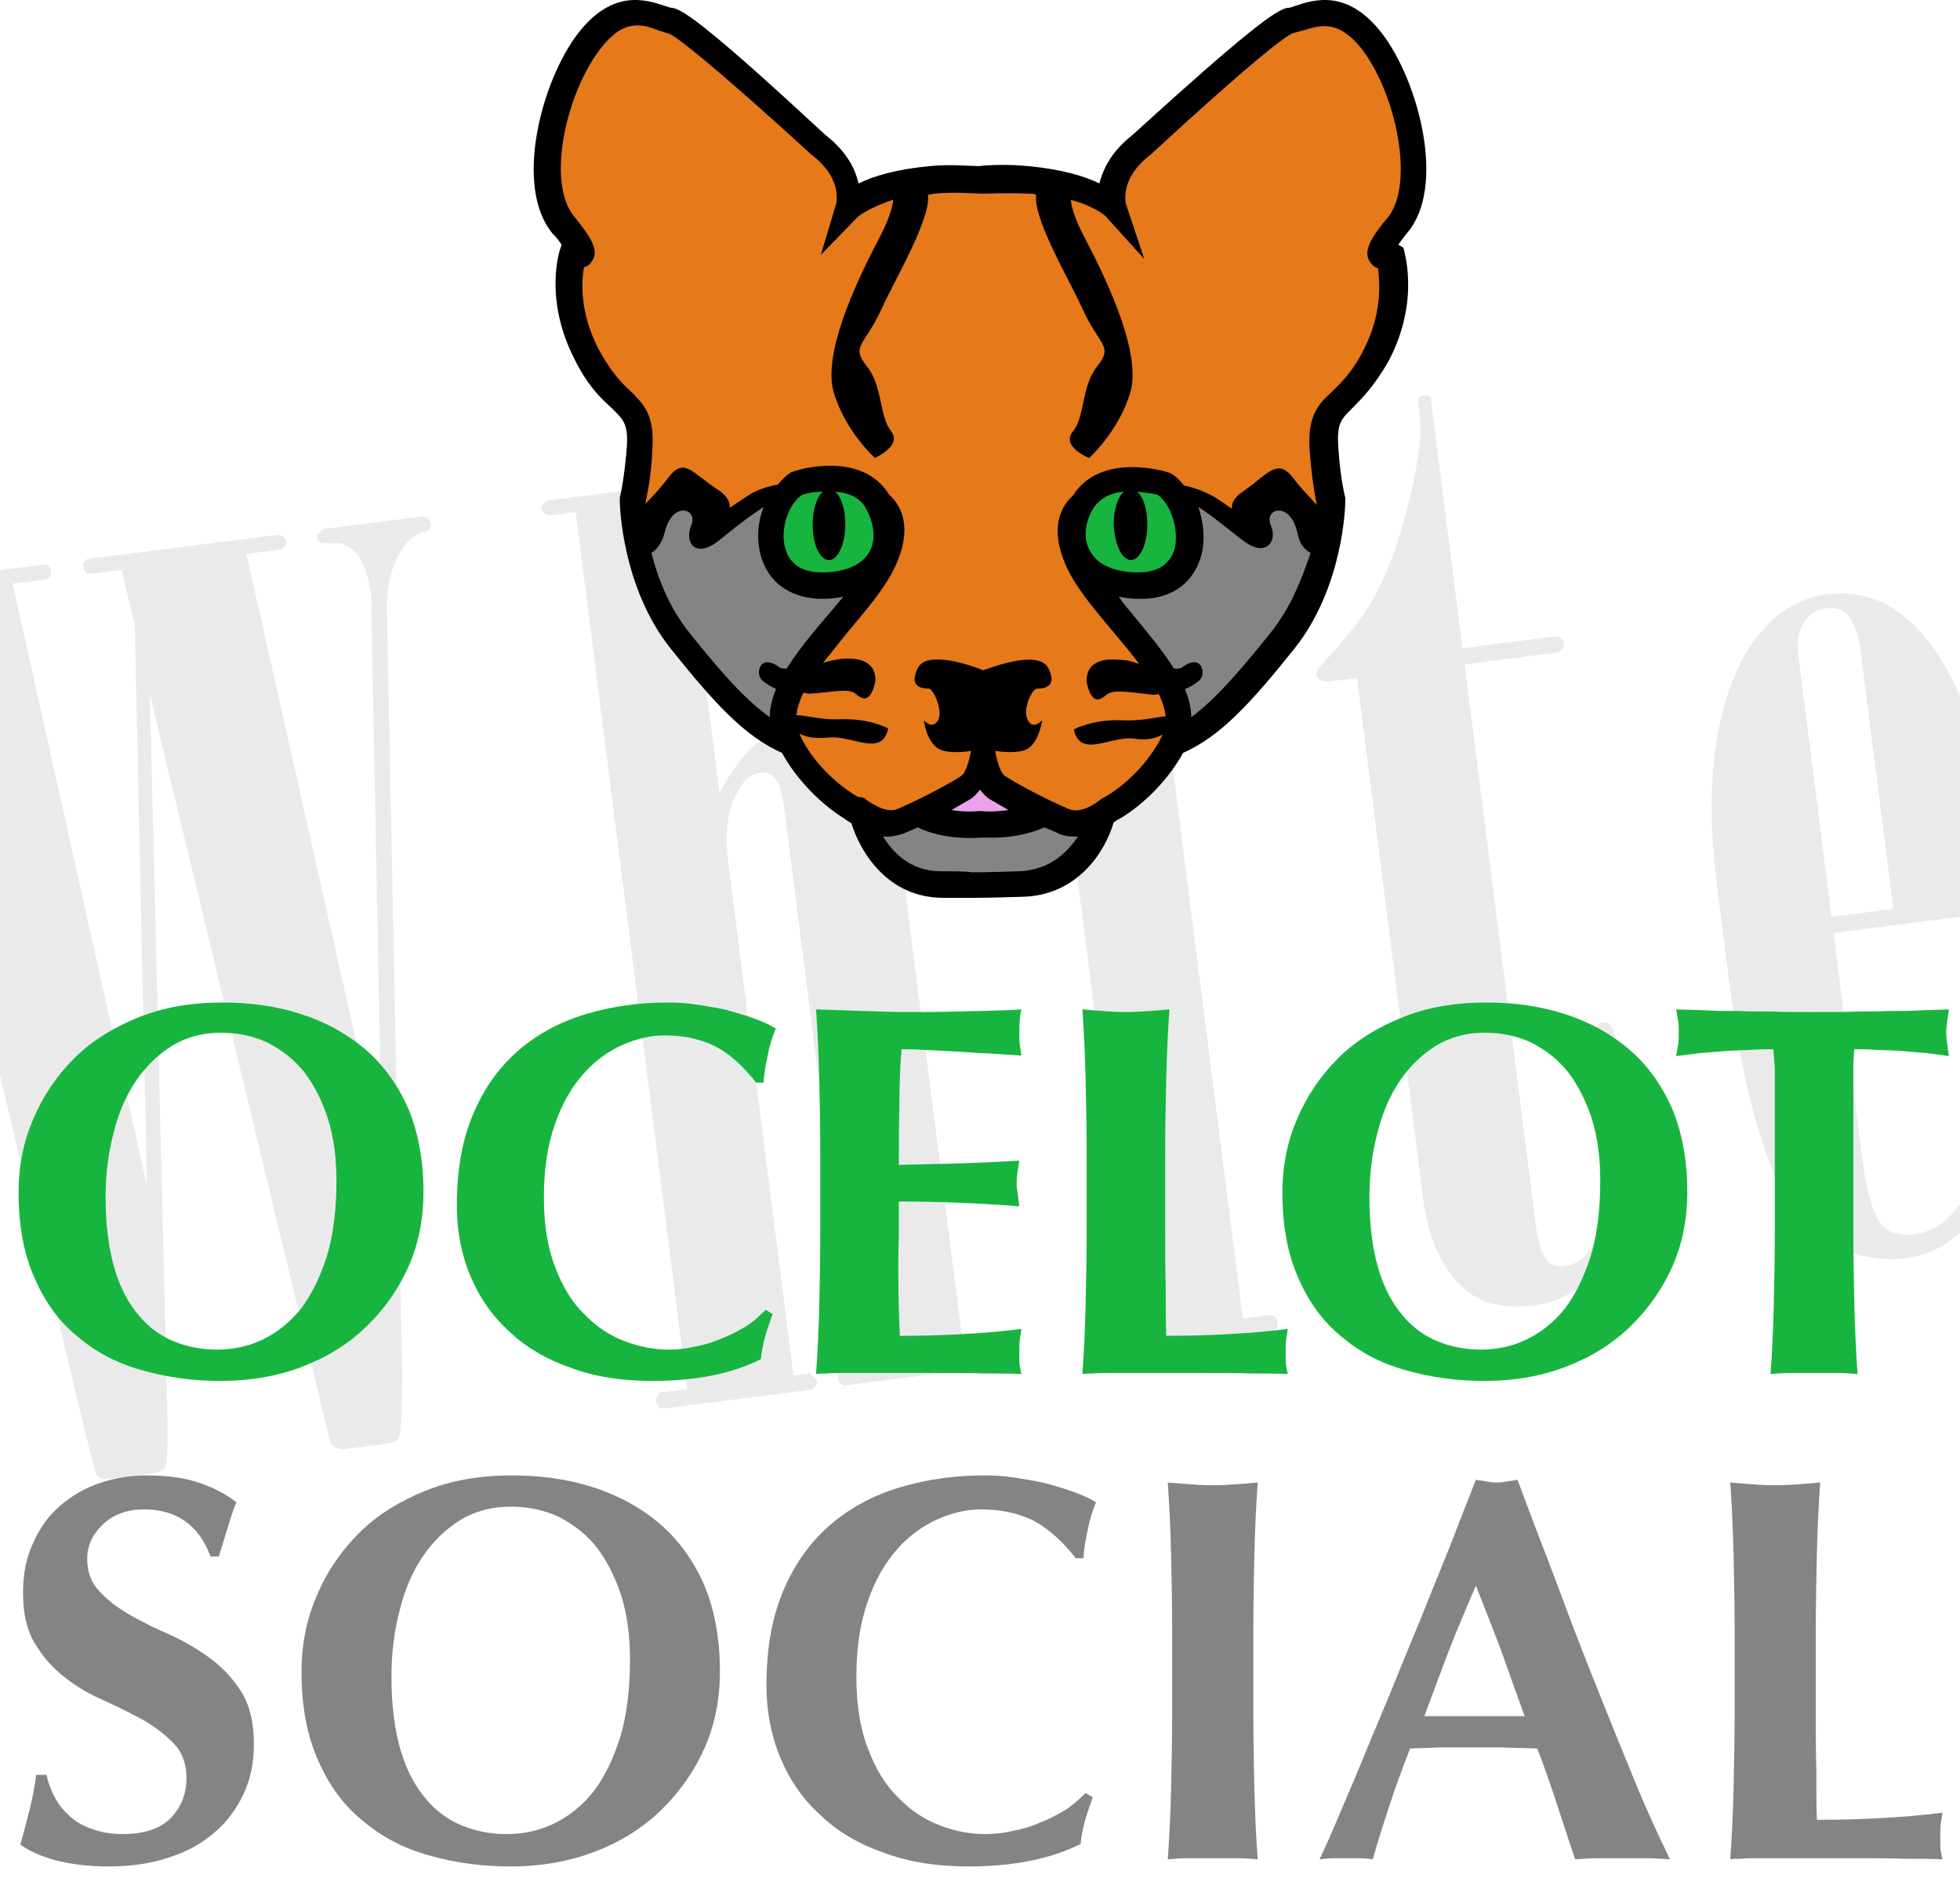
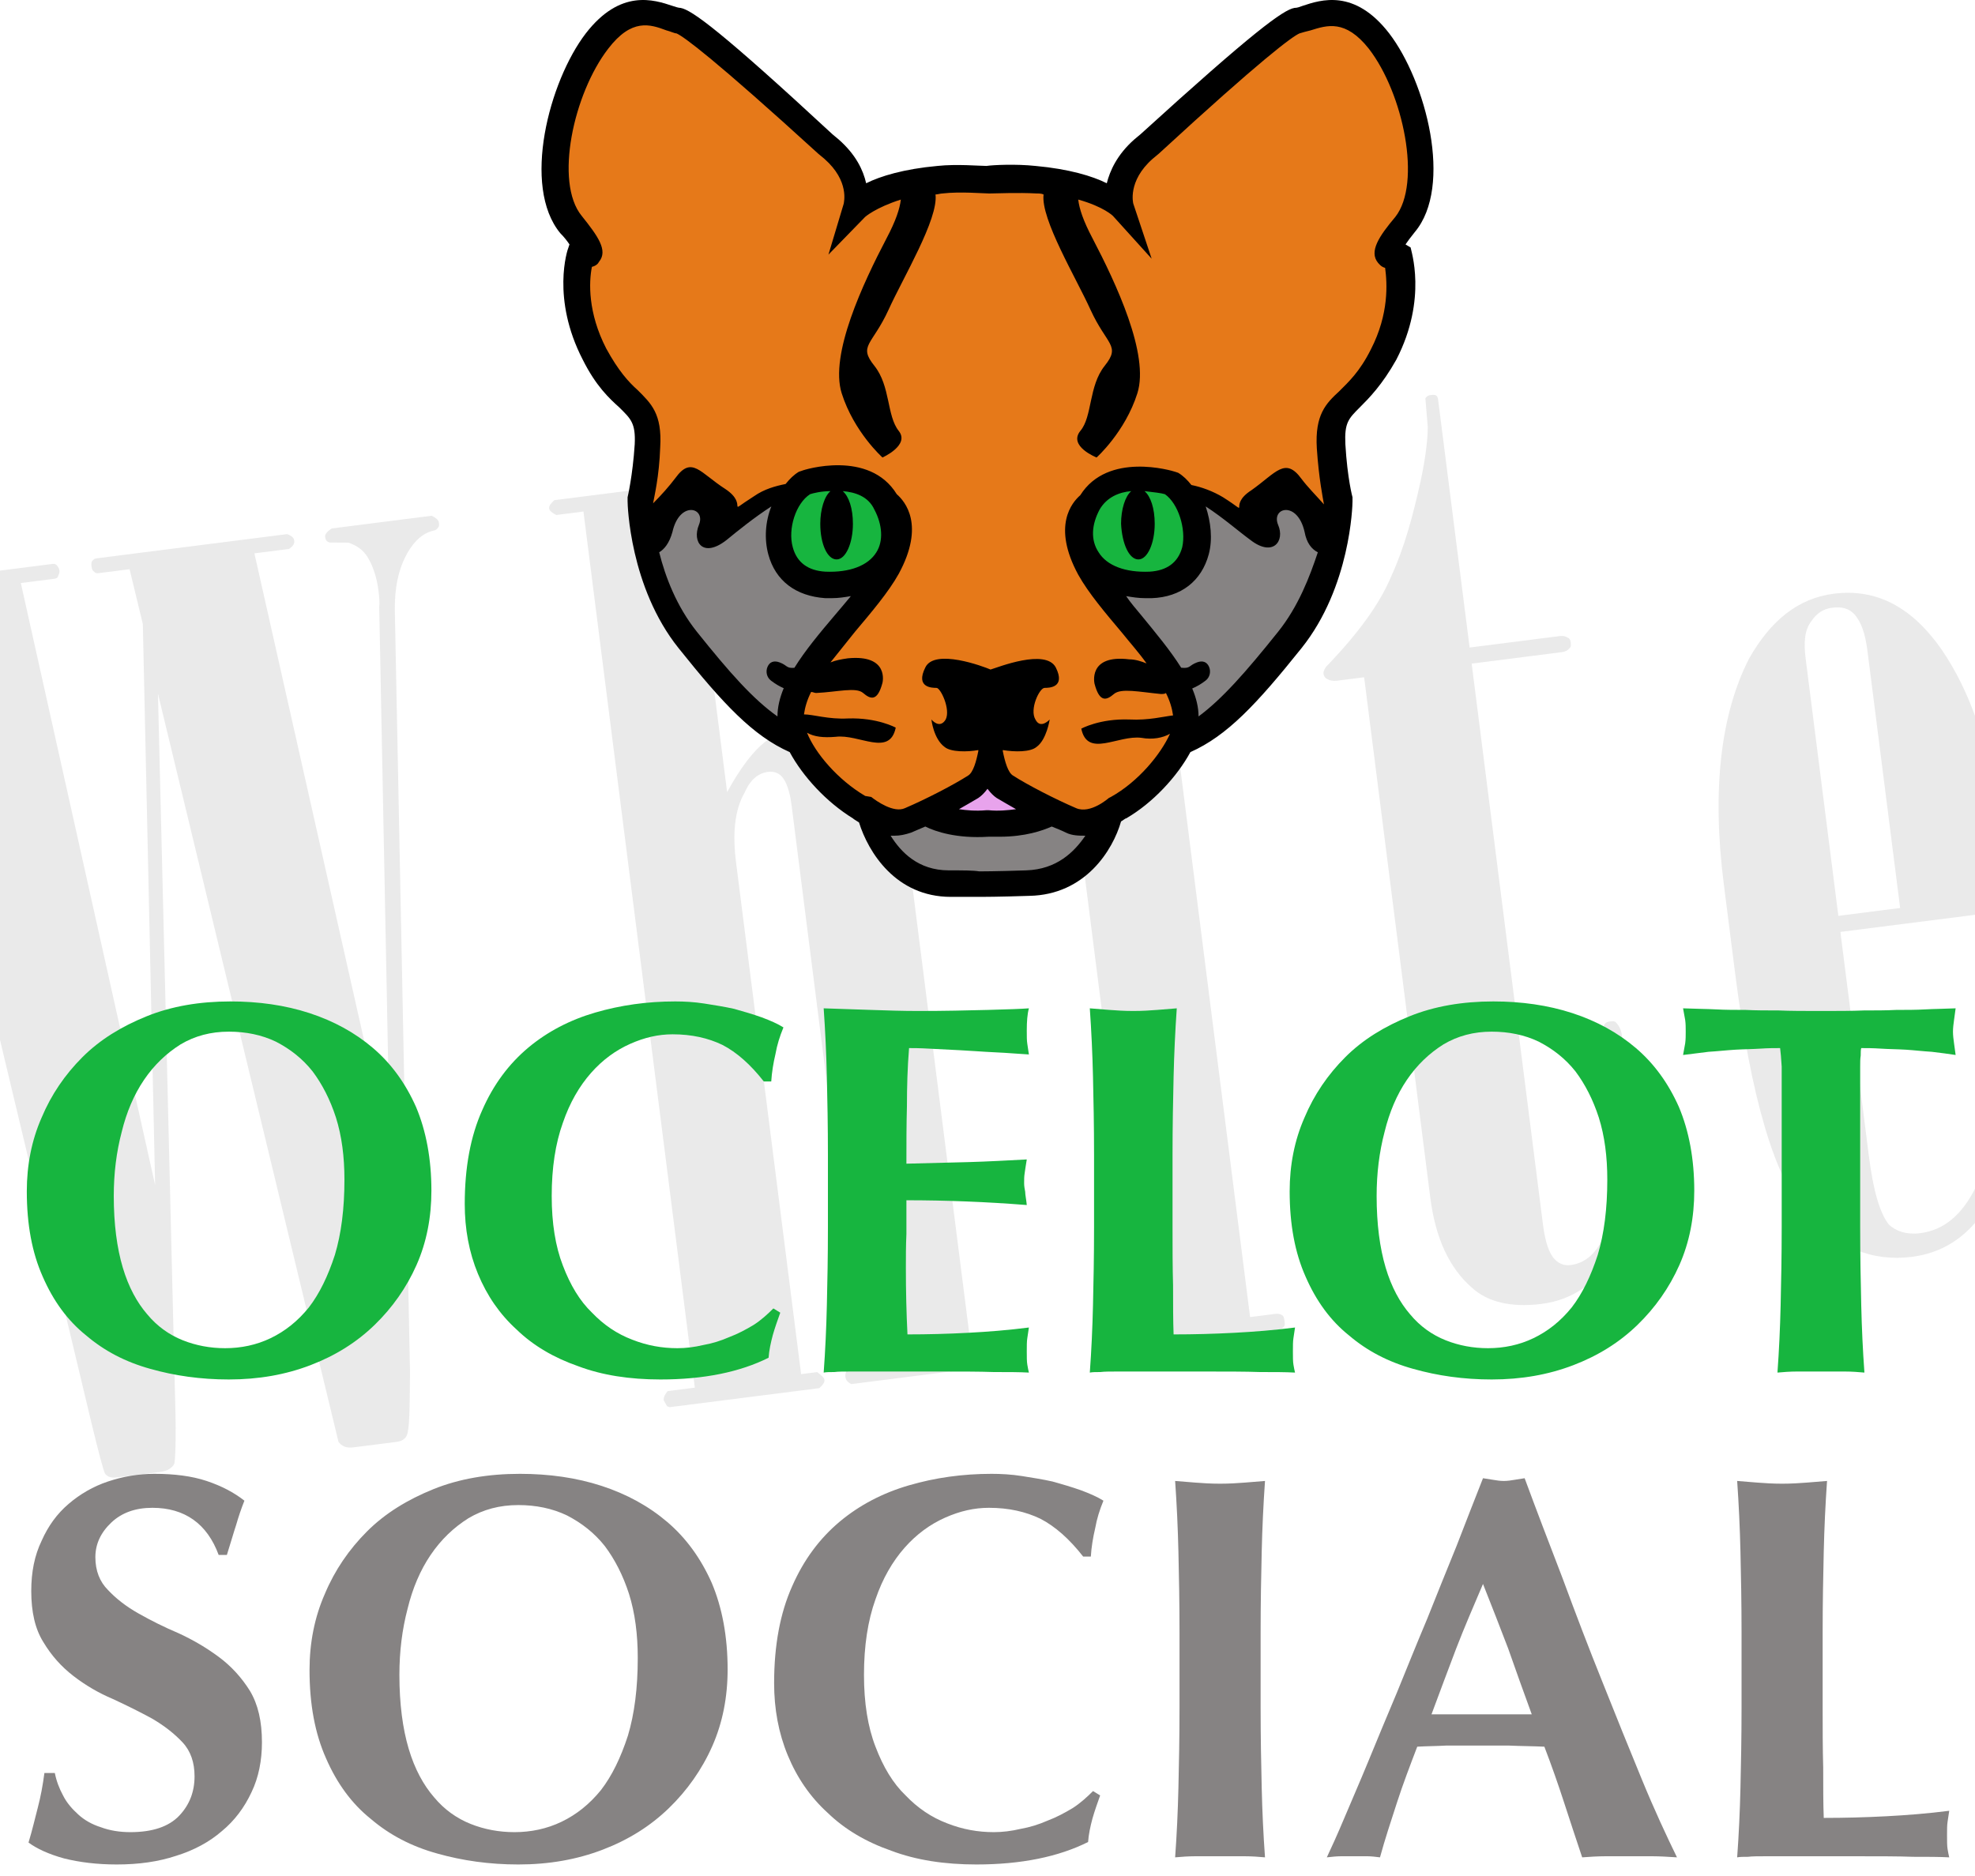
- <svg xmlns="http://www.w3.org/2000/svg" width="619" height="593" viewBox="0 0 619 593" version="1.1" xml:space="preserve" style="fill-rule:evenodd;clip-rule:evenodd;stroke-linejoin:round;stroke-miterlimit:2;">
-   <g transform="matrix(20.1687,-2.56346,1.16905,9.19781,-4976.01,-1020.73)">
+ <svg xmlns="http://www.w3.org/2000/svg" width="600" height="570" viewBox="0 0 600 570" version="1.1" xml:space="preserve" style="fill-rule:evenodd;clip-rule:evenodd;stroke-linejoin:round;stroke-miterlimit:2;">
+   <g transform="matrix(19.3864,-2.46403,1.12371,8.84107,-4780.51,-981.139)">
    <g transform="matrix(19.367,0,0,42.4673,232.904,227.313)">
      <path d="M0.033,-0.722L0.01,-0.722C0.006,-0.724 0.004,-0.726 0.004,-0.728C0.004,-0.73 0.006,-0.732 0.01,-0.734L0.161,-0.734C0.163,-0.734 0.164,-0.734 0.165,-0.733C0.166,-0.732 0.167,-0.73 0.167,-0.728C0.167,-0.726 0.166,-0.725 0.165,-0.723C0.164,-0.722 0.163,-0.722 0.161,-0.722L0.135,-0.722L0.181,-0.229L0.228,-0.677L0.223,-0.722L0.199,-0.722C0.197,-0.722 0.196,-0.722 0.195,-0.723C0.193,-0.725 0.193,-0.726 0.193,-0.728C0.193,-0.73 0.193,-0.732 0.195,-0.733C0.196,-0.734 0.197,-0.734 0.199,-0.734L0.352,-0.734C0.356,-0.732 0.357,-0.73 0.357,-0.728C0.357,-0.726 0.356,-0.724 0.352,-0.722L0.324,-0.722L0.371,-0.229L0.418,-0.667C0.419,-0.671 0.419,-0.676 0.419,-0.68C0.419,-0.691 0.417,-0.7 0.414,-0.707C0.411,-0.714 0.406,-0.718 0.4,-0.721L0.385,-0.723C0.383,-0.724 0.382,-0.725 0.382,-0.728C0.382,-0.73 0.384,-0.732 0.388,-0.734L0.469,-0.734C0.472,-0.732 0.474,-0.73 0.474,-0.728C0.474,-0.726 0.474,-0.725 0.473,-0.724C0.472,-0.723 0.471,-0.722 0.469,-0.722C0.46,-0.721 0.453,-0.716 0.446,-0.707C0.437,-0.695 0.432,-0.68 0.43,-0.662L0.365,-0.054C0.361,-0.025 0.359,-0.009 0.356,-0.004C0.354,-0.001 0.351,-0 0.347,-0L0.312,-0C0.307,-0 0.303,-0.002 0.301,-0.006L0.295,-0.06L0.233,-0.62L0.175,-0.054C0.172,-0.023 0.169,-0.007 0.168,-0.005C0.166,-0.002 0.162,-0 0.156,-0L0.121,-0C0.117,-0 0.114,-0.001 0.112,-0.004C0.111,-0.006 0.109,-0.021 0.106,-0.048L0.033,-0.722Z" style="fill:rgb(204,204,204);fill-opacity:0.4;fill-rule:nonzero;" />
    </g>
    <g transform="matrix(19.367,0,0,42.4673,243.638,227.313)">
      <path d="M0.122,-0.734L0.122,-0.484C0.135,-0.502 0.147,-0.514 0.157,-0.52C0.168,-0.527 0.18,-0.53 0.194,-0.53C0.216,-0.53 0.231,-0.524 0.24,-0.513C0.253,-0.497 0.26,-0.473 0.26,-0.441L0.26,-0.013L0.277,-0.013C0.281,-0.01 0.282,-0.008 0.282,-0.006C0.282,-0.004 0.281,-0.002 0.277,-0L0.161,-0C0.158,-0.002 0.157,-0.004 0.157,-0.006C0.157,-0.009 0.158,-0.011 0.161,-0.013L0.172,-0.013L0.172,-0.467C0.172,-0.479 0.17,-0.487 0.167,-0.491C0.165,-0.494 0.161,-0.496 0.157,-0.496C0.149,-0.496 0.142,-0.492 0.136,-0.482C0.126,-0.469 0.122,-0.45 0.122,-0.427L0.122,-0.013L0.135,-0.013C0.138,-0.01 0.14,-0.008 0.14,-0.006C0.14,-0.004 0.138,-0.002 0.135,-0L0.014,-0L0.012,-0.001L0.01,-0.006C0.01,-0.009 0.012,-0.011 0.014,-0.013L0.036,-0.013L0.036,-0.722L0.014,-0.722C0.011,-0.724 0.009,-0.726 0.009,-0.728C0.009,-0.73 0.011,-0.732 0.014,-0.734L0.122,-0.734Z" style="fill:rgb(204,204,204);fill-opacity:0.4;fill-rule:nonzero;" />
    </g>
    <g transform="matrix(19.367,0,0,42.4673,250.732,227.313)">
      <path d="M0.025,-0.689C0.025,-0.703 0.03,-0.715 0.04,-0.725C0.05,-0.735 0.062,-0.74 0.076,-0.74C0.09,-0.74 0.103,-0.735 0.113,-0.725C0.123,-0.715 0.128,-0.703 0.128,-0.689C0.128,-0.675 0.123,-0.662 0.113,-0.652C0.103,-0.642 0.09,-0.637 0.076,-0.637C0.062,-0.637 0.05,-0.642 0.04,-0.652C0.03,-0.662 0.025,-0.675 0.025,-0.689ZM0.032,-0.511L0.013,-0.511C0.011,-0.511 0.01,-0.512 0.009,-0.513C0.007,-0.514 0.007,-0.516 0.007,-0.518C0.007,-0.52 0.007,-0.521 0.009,-0.522C0.01,-0.523 0.011,-0.524 0.013,-0.524L0.119,-0.524L0.119,-0.013L0.14,-0.013C0.142,-0.013 0.144,-0.012 0.145,-0.011C0.146,-0.01 0.146,-0.008 0.146,-0.006C0.146,-0.004 0.146,-0.003 0.145,-0.002C0.144,-0.001 0.142,-0 0.14,-0L0.013,-0C0.01,-0.002 0.008,-0.004 0.008,-0.006C0.008,-0.009 0.01,-0.011 0.013,-0.013L0.032,-0.013L0.032,-0.511Z" style="fill:rgb(204,204,204);fill-opacity:0.4;fill-rule:nonzero;" />
    </g>
    <g transform="matrix(19.367,0,0,42.4673,255.217,227.313)">
      <path d="M0.043,-0.511L0.021,-0.511C0.018,-0.511 0.015,-0.512 0.014,-0.513C0.012,-0.514 0.011,-0.516 0.011,-0.518C0.011,-0.52 0.013,-0.523 0.016,-0.525C0.043,-0.547 0.063,-0.568 0.075,-0.589C0.088,-0.61 0.098,-0.634 0.108,-0.662C0.115,-0.682 0.118,-0.696 0.119,-0.704L0.12,-0.727C0.121,-0.728 0.122,-0.729 0.124,-0.729C0.126,-0.729 0.128,-0.729 0.129,-0.728C0.13,-0.727 0.13,-0.725 0.13,-0.724L0.13,-0.524L0.203,-0.524C0.206,-0.524 0.208,-0.523 0.209,-0.522C0.211,-0.521 0.211,-0.519 0.211,-0.518C0.211,-0.516 0.211,-0.514 0.209,-0.513C0.208,-0.512 0.206,-0.511 0.203,-0.511L0.13,-0.511L0.13,-0.057C0.13,-0.043 0.132,-0.033 0.136,-0.028C0.139,-0.024 0.143,-0.022 0.148,-0.022C0.159,-0.022 0.169,-0.028 0.177,-0.041C0.19,-0.06 0.196,-0.089 0.196,-0.128L0.196,-0.199C0.196,-0.204 0.197,-0.207 0.199,-0.21C0.201,-0.212 0.202,-0.212 0.204,-0.212C0.206,-0.212 0.208,-0.212 0.209,-0.21C0.211,-0.207 0.212,-0.204 0.212,-0.199L0.212,-0.145C0.212,-0.09 0.203,-0.051 0.186,-0.028C0.168,-0.006 0.147,0.006 0.121,0.006C0.096,0.006 0.078,-0.001 0.067,-0.014C0.051,-0.032 0.043,-0.057 0.043,-0.09L0.043,-0.511Z" style="fill:rgb(204,204,204);fill-opacity:0.4;fill-rule:nonzero;" />
    </g>
    <g transform="matrix(19.367,0,0,42.4673,260.939,227.313)">
      <path d="M0.101,-0.26L0.101,-0.079C0.101,-0.05 0.104,-0.032 0.11,-0.022C0.115,-0.016 0.123,-0.012 0.134,-0.012C0.153,-0.012 0.169,-0.022 0.183,-0.043C0.207,-0.077 0.22,-0.125 0.221,-0.184C0.222,-0.204 0.222,-0.215 0.224,-0.217C0.225,-0.22 0.227,-0.221 0.23,-0.221C0.232,-0.221 0.234,-0.22 0.235,-0.218C0.237,-0.216 0.238,-0.209 0.238,-0.2C0.238,-0.142 0.228,-0.093 0.207,-0.053C0.187,-0.014 0.16,0.006 0.125,0.006C0.093,0.006 0.066,-0.009 0.045,-0.04C0.024,-0.07 0.013,-0.136 0.013,-0.238L0.013,-0.31C0.013,-0.387 0.028,-0.446 0.056,-0.487C0.077,-0.515 0.101,-0.53 0.13,-0.53C0.165,-0.53 0.191,-0.511 0.21,-0.475C0.229,-0.438 0.238,-0.393 0.238,-0.34L0.238,-0.26L0.101,-0.26ZM0.151,-0.273L0.151,-0.481C0.151,-0.495 0.149,-0.505 0.144,-0.512C0.14,-0.517 0.135,-0.519 0.127,-0.519C0.12,-0.519 0.114,-0.516 0.109,-0.51C0.103,-0.504 0.101,-0.494 0.101,-0.481L0.101,-0.273L0.151,-0.273Z" style="fill:rgb(204,204,204);fill-opacity:0.4;fill-rule:nonzero;" />
    </g>
  </g>
-   <g transform="matrix(1.09038,0,0,1.09038,282.489,-181.549)">
+   <g transform="matrix(1.04809,0,0,1.04809,274.036,-174.508)">
    <g transform="matrix(2.95533,0,0,2.95533,-122.994,148.699)">
      <path d="M50.078,80.683C50.078,83.106 55.132,85.274 56.169,85.541C57.205,85.809 56.888,86.99 59.656,86.414C62.423,85.837 65.412,83.181 68.261,79.517C71.11,75.853 69.025,73.224 66.9,70.435C64.775,67.646 60.169,64.412 59.656,58.155C59.252,53.234 63.3,53.047 64.996,52.876C66.693,52.705 69.497,54.85 70.654,54.602C71.76,54.366 76.418,58.834 76.929,57.234C76.642,55.298 77.838,54.264 79.448,54.2C81.057,54.136 81.623,56.773 82.356,58.155C83.259,59.861 83.998,58.66 84.146,57.229C84.538,53.415 83.26,49.493 83.911,46.972C84.277,45.555 85.282,45.386 86.792,43.731C90.77,39.372 90.818,32.915 89.923,29.827C90.954,28.574 92.317,28.571 92.521,21.538C92.726,14.505 87.451,8.531 86.038,7.721C84.624,6.91 80.605,7.633 79.555,8.51C78.506,9.387 66.486,19.391 64.996,21.1C63.507,22.81 62.752,23.616 63.556,27.206C60.728,24.559 56.073,22.692 50.078,23.64C44.083,22.692 39.427,24.559 36.6,27.206C37.403,23.616 36.649,22.81 35.159,21.1C33.669,19.391 21.65,9.387 20.6,8.51C19.551,7.633 15.532,6.91 14.118,7.721C12.704,8.531 7.43,14.505 7.634,21.538C7.838,28.571 9.201,28.574 10.233,29.827C9.337,32.915 9.385,39.372 13.363,43.731C14.874,45.386 15.878,45.555 16.245,46.972C16.896,49.493 15.617,53.415 16.01,57.229C16.157,58.66 16.896,59.861 17.8,58.155C18.532,56.773 19.099,54.136 20.708,54.2C22.317,54.264 23.514,55.298 23.227,57.234C23.737,58.834 28.396,54.366 29.502,54.602C30.659,54.85 33.462,52.705 35.159,52.876C36.856,53.047 40.904,53.234 40.5,58.155C39.987,64.412 35.381,67.646 33.256,70.435C31.13,73.224 29.046,75.853 31.894,79.517C34.743,83.181 37.732,85.837 40.5,86.414C43.268,86.99 42.951,85.809 43.987,85.541C45.023,85.274 50.078,83.106 50.078,80.683C50.078,78.259 50.078,78.259 50.078,80.683Z" style="fill:rgb(230,121,25);" />
      <path d="M50,86.57C52.004,86.57 56.013,85.541 56.013,85.541C57.049,85.809 56.732,86.99 59.5,86.414C59.5,86.414 60.917,86.187 61.043,87.1C61.17,88.013 60.255,90.034 57.757,91.5C55.258,92.966 52.642,92.872 50,92.901C47.358,92.872 44.742,92.966 42.243,91.5C39.745,90.034 38.83,88.013 38.957,87.1C39.083,86.187 40.5,86.414 40.5,86.414C43.268,86.99 42.951,85.809 43.987,85.541C43.987,85.541 47.996,86.57 50,86.57Z" style="fill:rgb(134,131,131);" />
      <path d="M43.987,85.541C45.023,85.274 50.078,83.106 50.078,80.683C50.078,78.259 50.078,78.259 50.078,80.683C50.078,83.106 55.132,85.274 56.169,85.541" style="fill:rgb(214,183,14);" />
      <g transform="matrix(-1,0,0,1,100.127,0)">
        <path d="M68.261,79.517C71.11,75.853 69.025,73.224 66.9,70.435C64.775,67.646 60.169,64.412 59.656,58.155C59.252,53.234 63.3,53.047 64.996,52.876C66.693,52.705 69.497,54.85 70.654,54.602C71.76,54.366 76.418,58.834 76.929,57.234C76.642,55.298 77.838,54.264 79.448,54.2C81.057,54.136 81.653,56.677 82.356,58.155C84.324,62.293 81.847,65.747 79.773,68.892C77.424,72.452 68.261,79.517 68.261,79.517Z" style="fill:rgb(134,131,131);" />
      </g>
      <path d="M68.261,79.517C71.11,75.853 69.025,73.224 66.9,70.435C64.775,67.646 60.169,64.412 59.656,58.155C59.252,53.234 63.3,53.047 64.996,52.876C66.693,52.705 69.497,54.85 70.654,54.602C71.76,54.366 76.418,58.834 76.929,57.234C76.642,55.298 77.838,54.264 79.448,54.2C81.057,54.136 81.653,56.677 82.356,58.155C84.324,62.293 81.847,65.747 79.773,68.892C77.424,72.452 68.261,79.517 68.261,79.517Z" style="fill:rgb(134,131,131);" />
      <path d="M43.987,85.541C45.023,85.274 50.078,83.106 50.078,80.683C50.078,78.259 50.078,78.259 50.078,80.683C50.078,83.106 55.132,85.274 56.169,85.541C56.169,85.541 52.03,86.57 50,86.57C47.996,86.57 43.987,85.541 43.987,85.541Z" style="fill:rgb(232,163,236);" />
      <g>
        <g transform="matrix(-1,0,0,1,100.127,0)">
          <path d="M60.195,60.954C59.927,60.092 59.738,59.163 59.656,58.155C59.252,53.234 63.3,53.047 64.996,52.876C66.693,52.705 69.497,54.85 70.654,54.602C70.654,54.602 69.967,56.613 70.404,58.155C70.842,59.696 70.041,63.351 65.402,63.351C60.762,63.351 60.195,60.954 60.195,60.954Z" style="fill:rgb(23,181,63);" />
        </g>
        <path d="M60.195,60.954C59.927,60.092 59.738,59.163 59.656,58.155C59.252,53.234 63.3,53.047 64.996,52.876C66.693,52.705 69.497,54.85 70.654,54.602C70.654,54.602 69.967,56.613 70.404,58.155C70.842,59.696 70.041,63.351 65.402,63.351C60.762,63.351 60.195,60.954 60.195,60.954Z" style="fill:rgb(23,181,63);" />
      </g>
    </g>
    <g transform="matrix(2.95533,0,0,2.95533,-196.878,125.485)">
      <path d="M114.4,17.155C111,12.755 107.7,13.855 105.9,14.455C105.6,14.555 105.4,14.655 105.1,14.655C104,14.855 101.1,16.955 90,27.055L89.4,27.555C87.7,29.055 87,30.655 86.7,31.855C85.3,31.155 83,30.455 79.7,30.155C77.8,29.955 75.6,30.055 74.9,30.155C74.2,30.155 72,29.955 70.1,30.155C66.8,30.455 64.5,31.155 63.1,31.855C62.8,30.555 62.1,29.055 60.4,27.555L59.8,27.055C48.9,16.955 46,14.855 44.9,14.655C44.7,14.655 44.4,14.555 44.1,14.455C42.3,13.855 39,12.755 35.6,17.155C32,21.855 29.3,32.155 33.1,36.755C33.5,37.155 33.8,37.555 34,37.855L33.9,38.155C33.8,38.355 32.2,43.155 35.3,49.155C36.6,51.755 37.9,52.955 38.9,53.855C40,54.955 40.5,55.355 40.4,57.455C40.2,60.555 39.7,62.655 39.7,62.655L39.7,63.055C39.7,63.355 39.9,71.455 44.7,77.455C49.1,82.955 52,86.055 55.6,87.655C56.9,90.055 59.2,92.555 61.8,94.155C61.9,94.255 62.1,94.355 62.4,94.555C63.3,97.455 66,101.855 71.4,101.855L74.4,101.855C74.4,101.855 76.1,101.855 79.1,101.755C84.6,101.655 87.3,97.255 88.1,94.455C88.3,94.355 88.5,94.155 88.6,94.155C91.2,92.655 93.6,90.055 94.9,87.655C98.5,86.055 101.4,82.955 105.8,77.455C110.6,71.455 110.8,63.455 110.8,63.055L110.8,62.655C110.8,62.655 110.3,60.855 110.1,57.455C110,55.355 110.4,54.955 111.5,53.855C112.4,52.955 113.7,51.655 115.1,49.155C118.2,43.155 116.5,38.355 116.5,38.155L116,37.855C116.2,37.555 116.5,37.155 116.9,36.655C120.7,32.155 118,21.855 114.4,17.155ZM78.8,99.255C75.9,99.355 74.2,99.355 74.2,99.355C73.6,99.255 72.6,99.255 71.2,99.255C68.2,99.255 66.5,97.455 65.5,95.855L65.9,95.855C66.4,95.855 66.9,95.755 67.5,95.555C68,95.355 68.4,95.155 68.9,94.955C69.9,95.455 72,96.155 75.1,95.955L76.2,95.955C78.7,95.955 80.4,95.355 81.3,94.955C81.8,95.155 82.3,95.355 82.7,95.555C83.3,95.855 84,95.855 84.6,95.855C83.5,97.455 81.8,99.155 78.8,99.255ZM75,91.255C75.3,91.655 75.6,91.955 75.9,92.155C76.4,92.455 77.1,92.855 77.8,93.255C77,93.355 76.1,93.455 75.1,93.355L74.9,93.355C73.8,93.455 72.9,93.355 72.2,93.255C72.9,92.855 73.6,92.455 74.1,92.155C74.4,91.955 74.7,91.655 75,91.255ZM115,35.155C113.4,37.055 112.4,38.555 113.3,39.655C113.4,39.755 113.6,40.055 114,40.155C114.2,41.655 114.4,44.655 112.6,48.155C111.5,50.355 110.4,51.355 109.5,52.255C108.2,53.455 107.1,54.555 107.3,57.855C107.5,60.855 107.9,62.755 108,63.355C107.2,62.455 106.4,61.655 105.8,60.855C104.2,58.655 103.3,60.255 100.9,61.955C98.4,63.555 101.1,64.555 98.1,62.655C97.1,62.055 96,61.655 95,61.455C94.6,60.955 94.2,60.555 93.7,60.255L93.4,60.155C93.1,60.055 86.8,58.155 84.1,62.455C83.3,63.155 81.3,65.455 83.9,70.255C84.9,72.055 86.6,74.055 88.2,75.955C89,76.955 89.9,77.955 90.6,78.955C90.1,78.755 89.5,78.555 88.9,78.555C84.8,78.055 85.5,80.955 85.5,80.955C86,82.855 86.7,82.555 87.4,81.955C88.1,81.355 89.9,81.755 92,81.955C92.2,81.955 92.4,81.955 92.5,81.855C92.9,82.655 93.1,83.355 93.2,84.055C92.3,84.155 90.8,84.555 88.9,84.455C86,84.355 84.2,85.355 84.2,85.355C84.8,88.255 87.8,85.955 90.1,86.255C91.2,86.455 92.2,86.255 92.9,85.855C92,87.855 89.8,90.555 87.1,92.055L86.9,92.155C86.9,92.155 85.1,93.755 83.7,93.155C81.6,92.255 78.9,90.855 77.5,89.955C77,89.655 76.7,88.555 76.5,87.555L76.5,87.455C77.7,87.655 79.2,87.655 79.8,87.155C80.8,86.455 81.1,84.455 81.1,84.455C81.1,84.455 80.2,85.455 79.7,84.455C79.1,83.455 80.1,81.355 80.6,81.355C81,81.355 82.7,81.355 81.7,79.355C80.7,77.455 76,79.355 75.3,79.555C74.6,79.255 69.8,77.455 68.9,79.355C67.9,81.355 69.6,81.355 70,81.355C70.4,81.355 71.4,83.455 70.9,84.455C70.3,85.455 69.5,84.455 69.5,84.455C69.5,84.455 69.7,86.355 70.8,87.155C71.4,87.655 73,87.655 74.1,87.455L74.1,87.555C73.9,88.555 73.6,89.655 73.1,89.955C71.7,90.855 69,92.255 66.9,93.155C65.8,93.655 64.1,92.455 63.6,92.055L63,91.955C60.3,90.355 58.1,87.755 57.3,85.755C58,86.155 58.9,86.255 60.1,86.155C62.4,85.855 65.4,88.155 66,85.255C66,85.255 64.2,84.255 61.3,84.355C59.4,84.455 57.9,83.955 57,83.955C57.1,83.255 57.3,82.555 57.7,81.755C57.9,81.755 58,81.855 58.2,81.855C60.3,81.755 62.1,81.255 62.8,81.855C63.5,82.455 64.2,82.755 64.7,80.855C64.7,80.855 65.4,78.055 61.3,78.455C60.6,78.555 60.1,78.655 59.6,78.855C60.4,77.855 61.2,76.855 62,75.855C63.6,73.955 65.3,71.955 66.3,70.155C68.9,65.355 66.9,63.055 66.1,62.355C63.4,57.955 57,59.955 56.8,60.055L56.5,60.155C56,60.455 55.6,60.855 55.2,61.355C54.2,61.555 53.1,61.855 52.1,62.555C49.1,64.455 51.7,63.455 49.3,61.855C46.8,60.255 46,58.555 44.4,60.755C43.8,61.555 43,62.455 42.2,63.255C42.3,62.655 42.8,60.655 42.9,57.755C43.1,54.455 42,53.455 40.7,52.155C39.8,51.355 38.8,50.255 37.6,48.055C35.8,44.555 35.9,41.555 36.2,40.055C36.6,39.955 36.8,39.755 36.9,39.555C37.8,38.455 36.8,37.055 35.2,35.055C32.5,31.755 34.4,23.055 37.8,18.655C40.1,15.655 41.9,16.255 43.5,16.855C43.9,16.955 44.3,17.155 44.5,17.155C45.2,17.455 48.2,19.655 58.4,28.955L59,29.455C61.5,31.655 60.9,33.755 60.9,33.855L59.4,38.855L63,35.155C63,35.155 64,34.255 66.5,33.455C66.4,34.355 66,35.555 65.1,37.255C62.8,41.655 59.5,48.655 60.7,52.455C61.9,56.255 64.7,58.755 64.7,58.755C64.7,58.755 67.4,57.555 66.3,56.155C65.1,54.655 65.5,51.755 63.9,49.755C62.3,47.755 63.7,47.755 65.3,44.255C66.7,41.155 70.2,35.355 69.9,32.955C70.1,32.955 70.4,32.855 70.6,32.855C72.3,32.655 74.6,32.855 75.1,32.855L75.3,32.855C75.8,32.855 78,32.755 79.8,32.855C80,32.855 80.3,32.855 80.5,32.955C80.2,35.355 83.7,41.155 85.1,44.255C86.7,47.755 88.1,47.755 86.5,49.755C84.9,51.755 85.3,54.755 84.1,56.155C82.9,57.655 85.7,58.755 85.7,58.755C85.7,58.755 88.5,56.255 89.7,52.455C90.9,48.655 87.6,41.655 85.3,37.255C84.4,35.555 84,34.355 83.9,33.455C86.4,34.155 87.3,35.055 87.3,35.055L91.1,39.255L89.3,33.855C89.3,33.855 88.7,31.655 91.2,29.455L91.8,28.955C101.9,19.655 104.9,17.455 105.6,17.155C105.9,17.055 106.3,16.955 106.7,16.855C108.3,16.355 110.1,15.755 112.4,18.655C115.8,23.055 117.6,31.855 115,35.155ZM56.06,79.387C55.244,79.454 55.398,79.149 54.605,78.853C54.046,78.644 53.628,78.813 53.425,79.29C53.232,79.741 53.334,80.31 53.76,80.637C54.172,80.954 54.58,81.199 55.014,81.387C54.626,82.321 54.4,83.246 54.4,84.155C52,82.455 49.7,79.855 46.5,75.855C44.5,73.355 43.4,70.455 42.8,68.055C43.3,67.755 43.8,67.155 44.1,66.055C44.8,62.955 47.4,63.655 46.7,65.355C46,67.055 47.1,68.655 49.4,66.855C50.5,65.955 52.1,64.655 53.8,63.555C53.2,65.055 53.1,66.755 53.5,68.255C54.2,70.855 56.2,72.355 59.1,72.555L59.7,72.555C60.4,72.555 61,72.455 61.6,72.355C61.1,72.955 60.6,73.555 60,74.255C58.559,75.953 57.119,77.677 56.06,79.387ZM95.08,81.413C95.537,81.222 95.964,80.969 96.396,80.637C96.822,80.31 96.923,79.741 96.731,79.29C96.527,78.813 96.11,78.644 95.55,78.853C94.727,79.161 94.925,79.477 93.998,79.378C92.926,77.671 91.487,75.95 90.1,74.255C89.6,73.655 89,72.955 88.6,72.355C89.2,72.455 89.8,72.555 90.5,72.555L91.1,72.555C94,72.455 96,70.855 96.7,68.255C97.1,66.755 96.9,65.055 96.4,63.555C98.1,64.655 99.7,66.055 100.8,66.855C103,68.555 104.2,66.955 103.5,65.355C102.8,63.655 105.4,62.955 106.1,66.055C106.3,67.155 106.8,67.755 107.4,68.055C106.6,70.455 105.5,73.355 103.5,75.855C100.3,79.855 98,82.455 95.7,84.155C95.7,83.254 95.47,82.338 95.08,81.413ZM89.8,68.755C90.7,68.755 91.4,67.155 91.4,65.255C91.4,63.755 91,62.555 90.4,62.055C91.3,62.155 92.1,62.255 92.4,62.355C93.7,63.255 94.5,65.755 94.1,67.555C93.7,69.055 92.6,69.855 90.9,69.955C88.5,70.055 86.7,69.355 85.9,68.055C85.1,66.855 85.2,65.355 86,63.855C86.7,62.655 87.9,62.155 89.1,62.055C88.5,62.555 88.1,63.855 88.1,65.255C88.2,67.255 88.9,68.755 89.8,68.755ZM60.2,68.755C61.1,68.755 61.8,67.155 61.8,65.255C61.8,63.755 61.4,62.555 60.8,62.055C62,62.155 63.3,62.555 63.9,63.855C64.7,65.355 64.8,66.955 64.1,68.055C63.3,69.355 61.5,70.055 59.1,69.955C57.4,69.855 56.3,69.055 55.9,67.555C55.4,65.755 56.2,63.255 57.6,62.355C57.9,62.255 58.7,62.055 59.6,62.055C59,62.555 58.6,63.855 58.6,65.255C58.6,67.255 59.3,68.755 60.2,68.755Z" style="fill-rule:nonzero;" />
    </g>
  </g>
-   <g transform="matrix(2.26523,-1.02017e-17,-4.33904e-18,2.30231,-165.593,180.65)">
+   <g transform="matrix(2.17737,-9.80598e-18,-4.17075e-18,2.21302,-156.666,173.644)">
    <g transform="matrix(76.453,0,0,75.2214,73.1023,176.391)">
      <path d="M0.384,-0.55C0.363,-0.607 0.322,-0.636 0.263,-0.636C0.232,-0.636 0.207,-0.627 0.188,-0.609C0.169,-0.591 0.159,-0.57 0.159,-0.546C0.159,-0.521 0.167,-0.501 0.182,-0.486C0.197,-0.47 0.215,-0.456 0.238,-0.443C0.261,-0.43 0.285,-0.418 0.311,-0.407C0.337,-0.395 0.361,-0.381 0.384,-0.364C0.407,-0.347 0.426,-0.326 0.441,-0.302C0.456,-0.277 0.463,-0.246 0.463,-0.208C0.463,-0.175 0.457,-0.144 0.444,-0.117C0.431,-0.089 0.413,-0.065 0.39,-0.046C0.367,-0.026 0.339,-0.011 0.307,-0.001C0.274,0.01 0.238,0.015 0.198,0.015C0.162,0.015 0.13,0.011 0.102,0.004C0.073,-0.004 0.052,-0.014 0.037,-0.025C0.044,-0.048 0.049,-0.07 0.054,-0.089C0.059,-0.108 0.063,-0.129 0.066,-0.152L0.085,-0.152C0.088,-0.137 0.093,-0.124 0.1,-0.111C0.107,-0.097 0.117,-0.086 0.128,-0.076C0.139,-0.066 0.153,-0.058 0.169,-0.053C0.185,-0.047 0.203,-0.044 0.223,-0.044C0.263,-0.044 0.293,-0.054 0.312,-0.074C0.331,-0.094 0.34,-0.118 0.34,-0.146C0.34,-0.171 0.333,-0.192 0.318,-0.208C0.303,-0.224 0.285,-0.238 0.263,-0.251C0.241,-0.263 0.217,-0.275 0.191,-0.287C0.165,-0.298 0.141,-0.312 0.119,-0.329C0.097,-0.346 0.079,-0.366 0.064,-0.391C0.049,-0.415 0.042,-0.446 0.042,-0.484C0.042,-0.519 0.048,-0.549 0.061,-0.576C0.073,-0.603 0.089,-0.625 0.11,-0.643C0.131,-0.661 0.155,-0.675 0.182,-0.684C0.209,-0.693 0.237,-0.698 0.267,-0.698C0.303,-0.698 0.335,-0.694 0.362,-0.685C0.389,-0.676 0.412,-0.664 0.431,-0.649C0.425,-0.634 0.42,-0.619 0.416,-0.605C0.411,-0.59 0.406,-0.572 0.399,-0.55L0.384,-0.55Z" style="fill:rgb(134,131,131);fill-rule:nonzero;" />
    </g>
    <g transform="matrix(76.453,0,0,75.2214,112.464,176.391)">
      <path d="M0.634,-0.362C0.634,-0.405 0.629,-0.444 0.618,-0.479C0.607,-0.513 0.592,-0.542 0.574,-0.566C0.555,-0.59 0.532,-0.608 0.505,-0.622C0.478,-0.635 0.448,-0.641 0.416,-0.641C0.382,-0.641 0.352,-0.633 0.325,-0.617C0.298,-0.6 0.275,-0.578 0.256,-0.55C0.237,-0.522 0.223,-0.489 0.214,-0.452C0.204,-0.414 0.199,-0.374 0.199,-0.331C0.199,-0.278 0.205,-0.233 0.216,-0.196C0.227,-0.159 0.243,-0.13 0.262,-0.108C0.281,-0.085 0.304,-0.069 0.329,-0.059C0.354,-0.049 0.381,-0.044 0.409,-0.044C0.439,-0.044 0.468,-0.05 0.495,-0.063C0.522,-0.076 0.546,-0.095 0.567,-0.121C0.587,-0.147 0.603,-0.18 0.616,-0.22C0.628,-0.26 0.634,-0.307 0.634,-0.362ZM0.035,-0.34C0.035,-0.389 0.044,-0.436 0.063,-0.479C0.081,-0.522 0.107,-0.56 0.14,-0.593C0.173,-0.626 0.214,-0.651 0.261,-0.67C0.308,-0.689 0.361,-0.698 0.419,-0.698C0.472,-0.698 0.522,-0.691 0.568,-0.676C0.614,-0.661 0.654,-0.639 0.688,-0.61C0.722,-0.581 0.749,-0.544 0.769,-0.499C0.788,-0.454 0.798,-0.401 0.798,-0.341C0.798,-0.291 0.789,-0.244 0.77,-0.201C0.751,-0.158 0.724,-0.12 0.691,-0.088C0.657,-0.055 0.617,-0.03 0.57,-0.012C0.523,0.006 0.472,0.015 0.416,0.015C0.363,0.015 0.314,0.008 0.268,-0.005C0.221,-0.018 0.181,-0.039 0.147,-0.068C0.112,-0.096 0.085,-0.133 0.065,-0.179C0.045,-0.224 0.035,-0.277 0.035,-0.34Z" style="fill:rgb(134,131,131);fill-rule:nonzero;" />
    </g>
    <g transform="matrix(76.453,0,0,75.2214,177.285,176.391)">
      <path d="M0.63,-0.111C0.625,-0.097 0.62,-0.083 0.616,-0.069C0.612,-0.054 0.609,-0.04 0.608,-0.026C0.554,0.001 0.486,0.015 0.404,0.015C0.346,0.015 0.294,0.007 0.249,-0.01C0.203,-0.026 0.164,-0.049 0.133,-0.079C0.101,-0.108 0.077,-0.143 0.06,-0.184C0.043,-0.225 0.035,-0.269 0.035,-0.316C0.035,-0.385 0.046,-0.444 0.068,-0.493C0.089,-0.541 0.118,-0.58 0.155,-0.611C0.191,-0.641 0.233,-0.663 0.281,-0.677C0.329,-0.691 0.379,-0.698 0.432,-0.698C0.449,-0.698 0.468,-0.697 0.487,-0.694C0.506,-0.691 0.525,-0.688 0.543,-0.684C0.561,-0.679 0.578,-0.674 0.595,-0.668C0.611,-0.662 0.625,-0.656 0.636,-0.649C0.629,-0.632 0.624,-0.616 0.621,-0.599C0.617,-0.582 0.614,-0.564 0.613,-0.547L0.599,-0.547C0.574,-0.579 0.548,-0.602 0.521,-0.616C0.494,-0.629 0.463,-0.636 0.427,-0.636C0.4,-0.636 0.374,-0.63 0.347,-0.618C0.32,-0.606 0.295,-0.588 0.273,-0.563C0.251,-0.538 0.233,-0.507 0.22,-0.469C0.206,-0.43 0.199,-0.384 0.199,-0.331C0.199,-0.28 0.206,-0.236 0.22,-0.2C0.234,-0.163 0.252,-0.133 0.275,-0.111C0.297,-0.088 0.322,-0.071 0.351,-0.06C0.379,-0.049 0.407,-0.044 0.436,-0.044C0.452,-0.044 0.468,-0.046 0.485,-0.05C0.502,-0.053 0.518,-0.058 0.534,-0.065C0.55,-0.071 0.565,-0.079 0.58,-0.088C0.594,-0.097 0.606,-0.108 0.617,-0.119L0.63,-0.111Z" style="fill:rgb(134,131,131);fill-rule:nonzero;" />
    </g>
    <g transform="matrix(76.453,0,0,75.2214,229.414,176.391)">
      <path d="M0.093,-0.408C0.093,-0.463 0.092,-0.513 0.091,-0.556C0.09,-0.599 0.088,-0.642 0.085,-0.685C0.096,-0.684 0.109,-0.683 0.122,-0.682C0.135,-0.681 0.15,-0.68 0.167,-0.68C0.184,-0.68 0.199,-0.681 0.212,-0.682C0.225,-0.683 0.238,-0.684 0.249,-0.685C0.246,-0.642 0.244,-0.599 0.243,-0.556C0.242,-0.513 0.241,-0.463 0.241,-0.408L0.241,-0.272C0.241,-0.217 0.242,-0.167 0.243,-0.125C0.244,-0.082 0.246,-0.039 0.249,0.002C0.238,0.001 0.225,-0 0.212,-0L0.122,-0C0.109,-0 0.096,0.001 0.085,0.002C0.088,-0.039 0.09,-0.082 0.091,-0.125C0.092,-0.167 0.093,-0.217 0.093,-0.272L0.093,-0.408Z" style="fill:rgb(134,131,131);fill-rule:nonzero;" />
    </g>
    <g transform="matrix(76.453,0,0,75.2214,256.008,176.391)">
      <path d="M0.299,-0.497C0.282,-0.457 0.265,-0.418 0.25,-0.379C0.235,-0.339 0.22,-0.3 0.205,-0.259L0.388,-0.259C0.373,-0.3 0.359,-0.339 0.345,-0.379C0.33,-0.418 0.315,-0.457 0.299,-0.497ZM0.653,0.002C0.637,0.001 0.622,-0 0.608,-0L0.523,-0C0.508,-0 0.494,0.001 0.48,0.002C0.469,-0.031 0.458,-0.064 0.447,-0.098C0.436,-0.132 0.424,-0.166 0.411,-0.2C0.39,-0.201 0.368,-0.201 0.347,-0.202C0.326,-0.202 0.304,-0.202 0.283,-0.202C0.266,-0.202 0.248,-0.202 0.231,-0.202C0.214,-0.201 0.196,-0.201 0.179,-0.2C0.166,-0.166 0.153,-0.132 0.142,-0.098C0.131,-0.064 0.12,-0.031 0.111,0.002C0.103,0.001 0.095,-0 0.088,-0L0.04,-0C0.032,-0 0.023,0.001 0.014,0.002C0.022,-0.015 0.033,-0.039 0.046,-0.07C0.059,-0.101 0.074,-0.135 0.09,-0.174C0.106,-0.213 0.123,-0.254 0.142,-0.299C0.16,-0.343 0.178,-0.388 0.197,-0.433C0.215,-0.478 0.233,-0.523 0.251,-0.567C0.268,-0.611 0.284,-0.652 0.299,-0.69C0.306,-0.689 0.312,-0.688 0.318,-0.687C0.324,-0.686 0.33,-0.685 0.337,-0.685C0.344,-0.685 0.35,-0.686 0.356,-0.687C0.362,-0.688 0.368,-0.689 0.375,-0.69C0.396,-0.633 0.419,-0.573 0.444,-0.508C0.468,-0.443 0.492,-0.38 0.517,-0.318C0.542,-0.255 0.566,-0.196 0.589,-0.14C0.612,-0.084 0.634,-0.037 0.653,0.002Z" style="fill:rgb(134,131,131);fill-rule:nonzero;" />
    </g>
    <g transform="matrix(76.453,0,0,75.2214,308.138,176.391)">
      <path d="M0.089,-0.408C0.089,-0.463 0.088,-0.513 0.087,-0.556C0.086,-0.599 0.084,-0.642 0.081,-0.685C0.092,-0.684 0.105,-0.683 0.118,-0.682C0.131,-0.681 0.146,-0.68 0.163,-0.68C0.18,-0.68 0.195,-0.681 0.208,-0.682C0.221,-0.683 0.234,-0.684 0.245,-0.685C0.242,-0.642 0.24,-0.599 0.239,-0.556C0.238,-0.513 0.237,-0.463 0.237,-0.408L0.237,-0.272C0.237,-0.234 0.237,-0.197 0.238,-0.162C0.238,-0.127 0.238,-0.096 0.239,-0.07C0.277,-0.07 0.315,-0.071 0.353,-0.073C0.391,-0.075 0.429,-0.078 0.468,-0.083C0.467,-0.076 0.466,-0.069 0.465,-0.063C0.464,-0.057 0.464,-0.049 0.464,-0.038C0.464,-0.027 0.464,-0.019 0.465,-0.013C0.466,-0.007 0.467,-0.002 0.468,0.002C0.45,0.001 0.428,0.001 0.402,0.001C0.375,0 0.339,-0 0.293,-0L0.135,-0C0.12,-0 0.108,0 0.101,0.001C0.093,0.001 0.086,0.001 0.081,0.002C0.084,-0.039 0.086,-0.082 0.087,-0.125C0.088,-0.167 0.089,-0.217 0.089,-0.272L0.089,-0.408Z" style="fill:rgb(134,131,131);fill-rule:nonzero;" />
    </g>
  </g>
-   <g transform="matrix(2.26523,-9.31476e-18,-4.33904e-18,2.10216,-165.593,55.6092)">
+   <g transform="matrix(2.17737,-8.95348e-18,-4.17075e-18,2.02063,-156.666,53.4524)">
    <g transform="matrix(73.9867,0,0,79.726,73.1023,179.779)">
      <path d="M0.634,-0.362C0.634,-0.405 0.629,-0.444 0.618,-0.479C0.607,-0.513 0.592,-0.542 0.574,-0.566C0.555,-0.59 0.532,-0.608 0.505,-0.622C0.478,-0.635 0.448,-0.641 0.416,-0.641C0.382,-0.641 0.352,-0.633 0.325,-0.617C0.298,-0.6 0.275,-0.578 0.256,-0.55C0.237,-0.522 0.223,-0.489 0.214,-0.452C0.204,-0.414 0.199,-0.374 0.199,-0.331C0.199,-0.278 0.205,-0.233 0.216,-0.196C0.227,-0.159 0.243,-0.13 0.262,-0.108C0.281,-0.085 0.304,-0.069 0.329,-0.059C0.354,-0.049 0.381,-0.044 0.409,-0.044C0.439,-0.044 0.468,-0.05 0.495,-0.063C0.522,-0.076 0.546,-0.095 0.567,-0.121C0.587,-0.147 0.603,-0.18 0.616,-0.22C0.628,-0.26 0.634,-0.307 0.634,-0.362ZM0.035,-0.34C0.035,-0.389 0.044,-0.436 0.063,-0.479C0.081,-0.522 0.107,-0.56 0.14,-0.593C0.173,-0.626 0.214,-0.651 0.261,-0.67C0.308,-0.689 0.361,-0.698 0.419,-0.698C0.472,-0.698 0.522,-0.691 0.568,-0.676C0.614,-0.661 0.654,-0.639 0.688,-0.61C0.722,-0.581 0.749,-0.544 0.769,-0.499C0.788,-0.454 0.798,-0.401 0.798,-0.341C0.798,-0.291 0.789,-0.244 0.77,-0.201C0.751,-0.158 0.724,-0.12 0.691,-0.088C0.657,-0.055 0.617,-0.03 0.57,-0.012C0.523,0.006 0.472,0.015 0.416,0.015C0.363,0.015 0.314,0.008 0.268,-0.005C0.221,-0.018 0.181,-0.039 0.147,-0.068C0.112,-0.096 0.085,-0.133 0.065,-0.179C0.045,-0.224 0.035,-0.277 0.035,-0.34Z" style="fill:rgb(23,181,63);fill-rule:nonzero;" />
    </g>
    <g transform="matrix(73.9867,0,0,79.726,134.206,179.779)">
      <path d="M0.63,-0.111C0.625,-0.097 0.62,-0.083 0.616,-0.069C0.612,-0.054 0.609,-0.04 0.608,-0.026C0.554,0.001 0.486,0.015 0.404,0.015C0.346,0.015 0.294,0.007 0.249,-0.01C0.203,-0.026 0.164,-0.049 0.133,-0.079C0.101,-0.108 0.077,-0.143 0.06,-0.184C0.043,-0.225 0.035,-0.269 0.035,-0.316C0.035,-0.385 0.046,-0.444 0.068,-0.493C0.089,-0.541 0.118,-0.58 0.155,-0.611C0.191,-0.641 0.233,-0.663 0.281,-0.677C0.329,-0.691 0.379,-0.698 0.432,-0.698C0.449,-0.698 0.468,-0.697 0.487,-0.694C0.506,-0.691 0.525,-0.688 0.543,-0.684C0.561,-0.679 0.578,-0.674 0.595,-0.668C0.611,-0.662 0.625,-0.656 0.636,-0.649C0.629,-0.632 0.624,-0.616 0.621,-0.599C0.617,-0.582 0.614,-0.564 0.613,-0.547L0.599,-0.547C0.574,-0.579 0.548,-0.602 0.521,-0.616C0.494,-0.629 0.463,-0.636 0.427,-0.636C0.4,-0.636 0.374,-0.63 0.347,-0.618C0.32,-0.606 0.295,-0.588 0.273,-0.563C0.251,-0.538 0.233,-0.507 0.22,-0.469C0.206,-0.43 0.199,-0.384 0.199,-0.331C0.199,-0.28 0.206,-0.236 0.22,-0.2C0.234,-0.163 0.252,-0.133 0.275,-0.111C0.297,-0.088 0.322,-0.071 0.351,-0.06C0.379,-0.049 0.407,-0.044 0.436,-0.044C0.452,-0.044 0.468,-0.046 0.485,-0.05C0.502,-0.053 0.518,-0.058 0.534,-0.065C0.55,-0.071 0.565,-0.079 0.58,-0.088C0.594,-0.097 0.606,-0.108 0.617,-0.119L0.63,-0.111Z" style="fill:rgb(23,181,63);fill-rule:nonzero;" />
    </g>
    <g transform="matrix(73.9867,0,0,79.726,181.549,179.779)">
      <path d="M0.08,-0.408C0.08,-0.463 0.079,-0.513 0.078,-0.556C0.077,-0.599 0.075,-0.642 0.072,-0.685C0.102,-0.684 0.132,-0.683 0.161,-0.682C0.19,-0.681 0.22,-0.68 0.25,-0.68C0.299,-0.68 0.343,-0.681 0.382,-0.682C0.42,-0.683 0.446,-0.684 0.459,-0.685C0.456,-0.674 0.455,-0.66 0.455,-0.643C0.455,-0.632 0.455,-0.624 0.456,-0.618C0.457,-0.612 0.458,-0.605 0.459,-0.598C0.44,-0.599 0.419,-0.601 0.396,-0.602C0.373,-0.603 0.35,-0.605 0.329,-0.606C0.307,-0.607 0.287,-0.608 0.27,-0.609C0.253,-0.61 0.24,-0.61 0.233,-0.61C0.23,-0.573 0.229,-0.537 0.229,-0.501C0.228,-0.465 0.228,-0.429 0.228,-0.392C0.271,-0.393 0.311,-0.394 0.346,-0.395C0.381,-0.396 0.417,-0.398 0.455,-0.4C0.453,-0.389 0.452,-0.38 0.451,-0.374C0.45,-0.368 0.45,-0.362 0.45,-0.355C0.45,-0.35 0.451,-0.344 0.452,-0.339C0.452,-0.333 0.454,-0.325 0.455,-0.314C0.379,-0.32 0.303,-0.323 0.228,-0.323C0.228,-0.302 0.228,-0.28 0.228,-0.259C0.227,-0.238 0.227,-0.216 0.227,-0.195C0.227,-0.152 0.228,-0.11 0.23,-0.07C0.268,-0.07 0.306,-0.071 0.344,-0.073C0.382,-0.075 0.42,-0.078 0.459,-0.083C0.458,-0.076 0.457,-0.069 0.456,-0.063C0.455,-0.057 0.455,-0.049 0.455,-0.038C0.455,-0.027 0.455,-0.019 0.456,-0.013C0.457,-0.007 0.458,-0.002 0.459,0.002C0.441,0.001 0.419,0.001 0.393,0.001C0.366,0 0.33,-0 0.284,-0L0.126,-0C0.111,-0 0.099,0 0.092,0.001C0.084,0.001 0.077,0.001 0.072,0.002C0.075,-0.039 0.077,-0.082 0.078,-0.125C0.079,-0.167 0.08,-0.217 0.08,-0.272L0.08,-0.408Z" style="fill:rgb(23,181,63);fill-rule:nonzero;" />
    </g>
    <g transform="matrix(73.9867,0,0,79.726,218.015,179.779)">
      <path d="M0.089,-0.408C0.089,-0.463 0.088,-0.513 0.087,-0.556C0.086,-0.599 0.084,-0.642 0.081,-0.685C0.092,-0.684 0.105,-0.683 0.118,-0.682C0.131,-0.681 0.146,-0.68 0.163,-0.68C0.18,-0.68 0.195,-0.681 0.208,-0.682C0.221,-0.683 0.234,-0.684 0.245,-0.685C0.242,-0.642 0.24,-0.599 0.239,-0.556C0.238,-0.513 0.237,-0.463 0.237,-0.408L0.237,-0.272C0.237,-0.234 0.237,-0.197 0.238,-0.162C0.238,-0.127 0.238,-0.096 0.239,-0.07C0.277,-0.07 0.315,-0.071 0.353,-0.073C0.391,-0.075 0.429,-0.078 0.468,-0.083C0.467,-0.076 0.466,-0.069 0.465,-0.063C0.464,-0.057 0.464,-0.049 0.464,-0.038C0.464,-0.027 0.464,-0.019 0.465,-0.013C0.466,-0.007 0.467,-0.002 0.468,0.002C0.45,0.001 0.428,0.001 0.402,0.001C0.375,0 0.339,-0 0.293,-0L0.135,-0C0.12,-0 0.108,0 0.101,0.001C0.093,0.001 0.086,0.001 0.081,0.002C0.084,-0.039 0.086,-0.082 0.087,-0.125C0.088,-0.167 0.089,-0.217 0.089,-0.272L0.089,-0.408Z" style="fill:rgb(23,181,63);fill-rule:nonzero;" />
    </g>
    <g transform="matrix(73.9867,0,0,79.726,249.303,179.779)">
      <path d="M0.634,-0.362C0.634,-0.405 0.629,-0.444 0.618,-0.479C0.607,-0.513 0.592,-0.542 0.574,-0.566C0.555,-0.59 0.532,-0.608 0.505,-0.622C0.478,-0.635 0.448,-0.641 0.416,-0.641C0.382,-0.641 0.352,-0.633 0.325,-0.617C0.298,-0.6 0.275,-0.578 0.256,-0.55C0.237,-0.522 0.223,-0.489 0.214,-0.452C0.204,-0.414 0.199,-0.374 0.199,-0.331C0.199,-0.278 0.205,-0.233 0.216,-0.196C0.227,-0.159 0.243,-0.13 0.262,-0.108C0.281,-0.085 0.304,-0.069 0.329,-0.059C0.354,-0.049 0.381,-0.044 0.409,-0.044C0.439,-0.044 0.468,-0.05 0.495,-0.063C0.522,-0.076 0.546,-0.095 0.567,-0.121C0.587,-0.147 0.603,-0.18 0.616,-0.22C0.628,-0.26 0.634,-0.307 0.634,-0.362ZM0.035,-0.34C0.035,-0.389 0.044,-0.436 0.063,-0.479C0.081,-0.522 0.107,-0.56 0.14,-0.593C0.173,-0.626 0.214,-0.651 0.261,-0.67C0.308,-0.689 0.361,-0.698 0.419,-0.698C0.472,-0.698 0.522,-0.691 0.568,-0.676C0.614,-0.661 0.654,-0.639 0.688,-0.61C0.722,-0.581 0.749,-0.544 0.769,-0.499C0.788,-0.454 0.798,-0.401 0.798,-0.341C0.798,-0.291 0.789,-0.244 0.77,-0.201C0.751,-0.158 0.724,-0.12 0.691,-0.088C0.657,-0.055 0.617,-0.03 0.57,-0.012C0.523,0.006 0.472,0.015 0.416,0.015C0.363,0.015 0.314,0.008 0.268,-0.005C0.221,-0.018 0.181,-0.039 0.147,-0.068C0.112,-0.096 0.085,-0.133 0.065,-0.179C0.045,-0.224 0.035,-0.277 0.035,-0.34Z" style="fill:rgb(23,181,63);fill-rule:nonzero;" />
    </g>
    <g transform="matrix(73.9867,0,0,79.726,305.228,179.779)">
      <path d="M0.207,-0.522C0.207,-0.541 0.207,-0.559 0.207,-0.575C0.206,-0.591 0.205,-0.603 0.204,-0.61C0.194,-0.61 0.182,-0.61 0.167,-0.609C0.152,-0.608 0.137,-0.608 0.12,-0.607C0.103,-0.606 0.086,-0.604 0.069,-0.603C0.052,-0.601 0.036,-0.599 0.021,-0.597C0.022,-0.604 0.024,-0.612 0.025,-0.619C0.026,-0.626 0.026,-0.634 0.026,-0.641C0.026,-0.648 0.026,-0.656 0.025,-0.663C0.024,-0.67 0.022,-0.678 0.021,-0.685C0.044,-0.684 0.064,-0.684 0.083,-0.683C0.101,-0.682 0.12,-0.682 0.139,-0.682C0.158,-0.681 0.178,-0.681 0.201,-0.681C0.223,-0.68 0.25,-0.68 0.281,-0.68C0.312,-0.68 0.339,-0.68 0.362,-0.681C0.384,-0.681 0.404,-0.681 0.423,-0.682C0.442,-0.682 0.46,-0.682 0.478,-0.683C0.495,-0.684 0.514,-0.684 0.535,-0.685C0.534,-0.678 0.533,-0.67 0.532,-0.663C0.531,-0.656 0.53,-0.648 0.53,-0.641C0.53,-0.634 0.531,-0.626 0.532,-0.619C0.533,-0.612 0.534,-0.604 0.535,-0.597C0.522,-0.599 0.507,-0.601 0.49,-0.603C0.473,-0.604 0.457,-0.606 0.441,-0.607C0.424,-0.608 0.409,-0.608 0.394,-0.609C0.379,-0.61 0.367,-0.61 0.357,-0.61C0.356,-0.607 0.356,-0.602 0.356,-0.596C0.355,-0.59 0.355,-0.583 0.355,-0.575L0.355,-0.272C0.355,-0.217 0.356,-0.167 0.357,-0.125C0.358,-0.082 0.36,-0.039 0.363,0.002C0.352,0.001 0.339,-0 0.326,-0L0.236,-0C0.223,-0 0.21,0.001 0.199,0.002C0.202,-0.039 0.204,-0.082 0.205,-0.125C0.206,-0.167 0.207,-0.217 0.207,-0.272L0.207,-0.522Z" style="fill:rgb(23,181,63);fill-rule:nonzero;" />
    </g>
  </g>
</svg>
